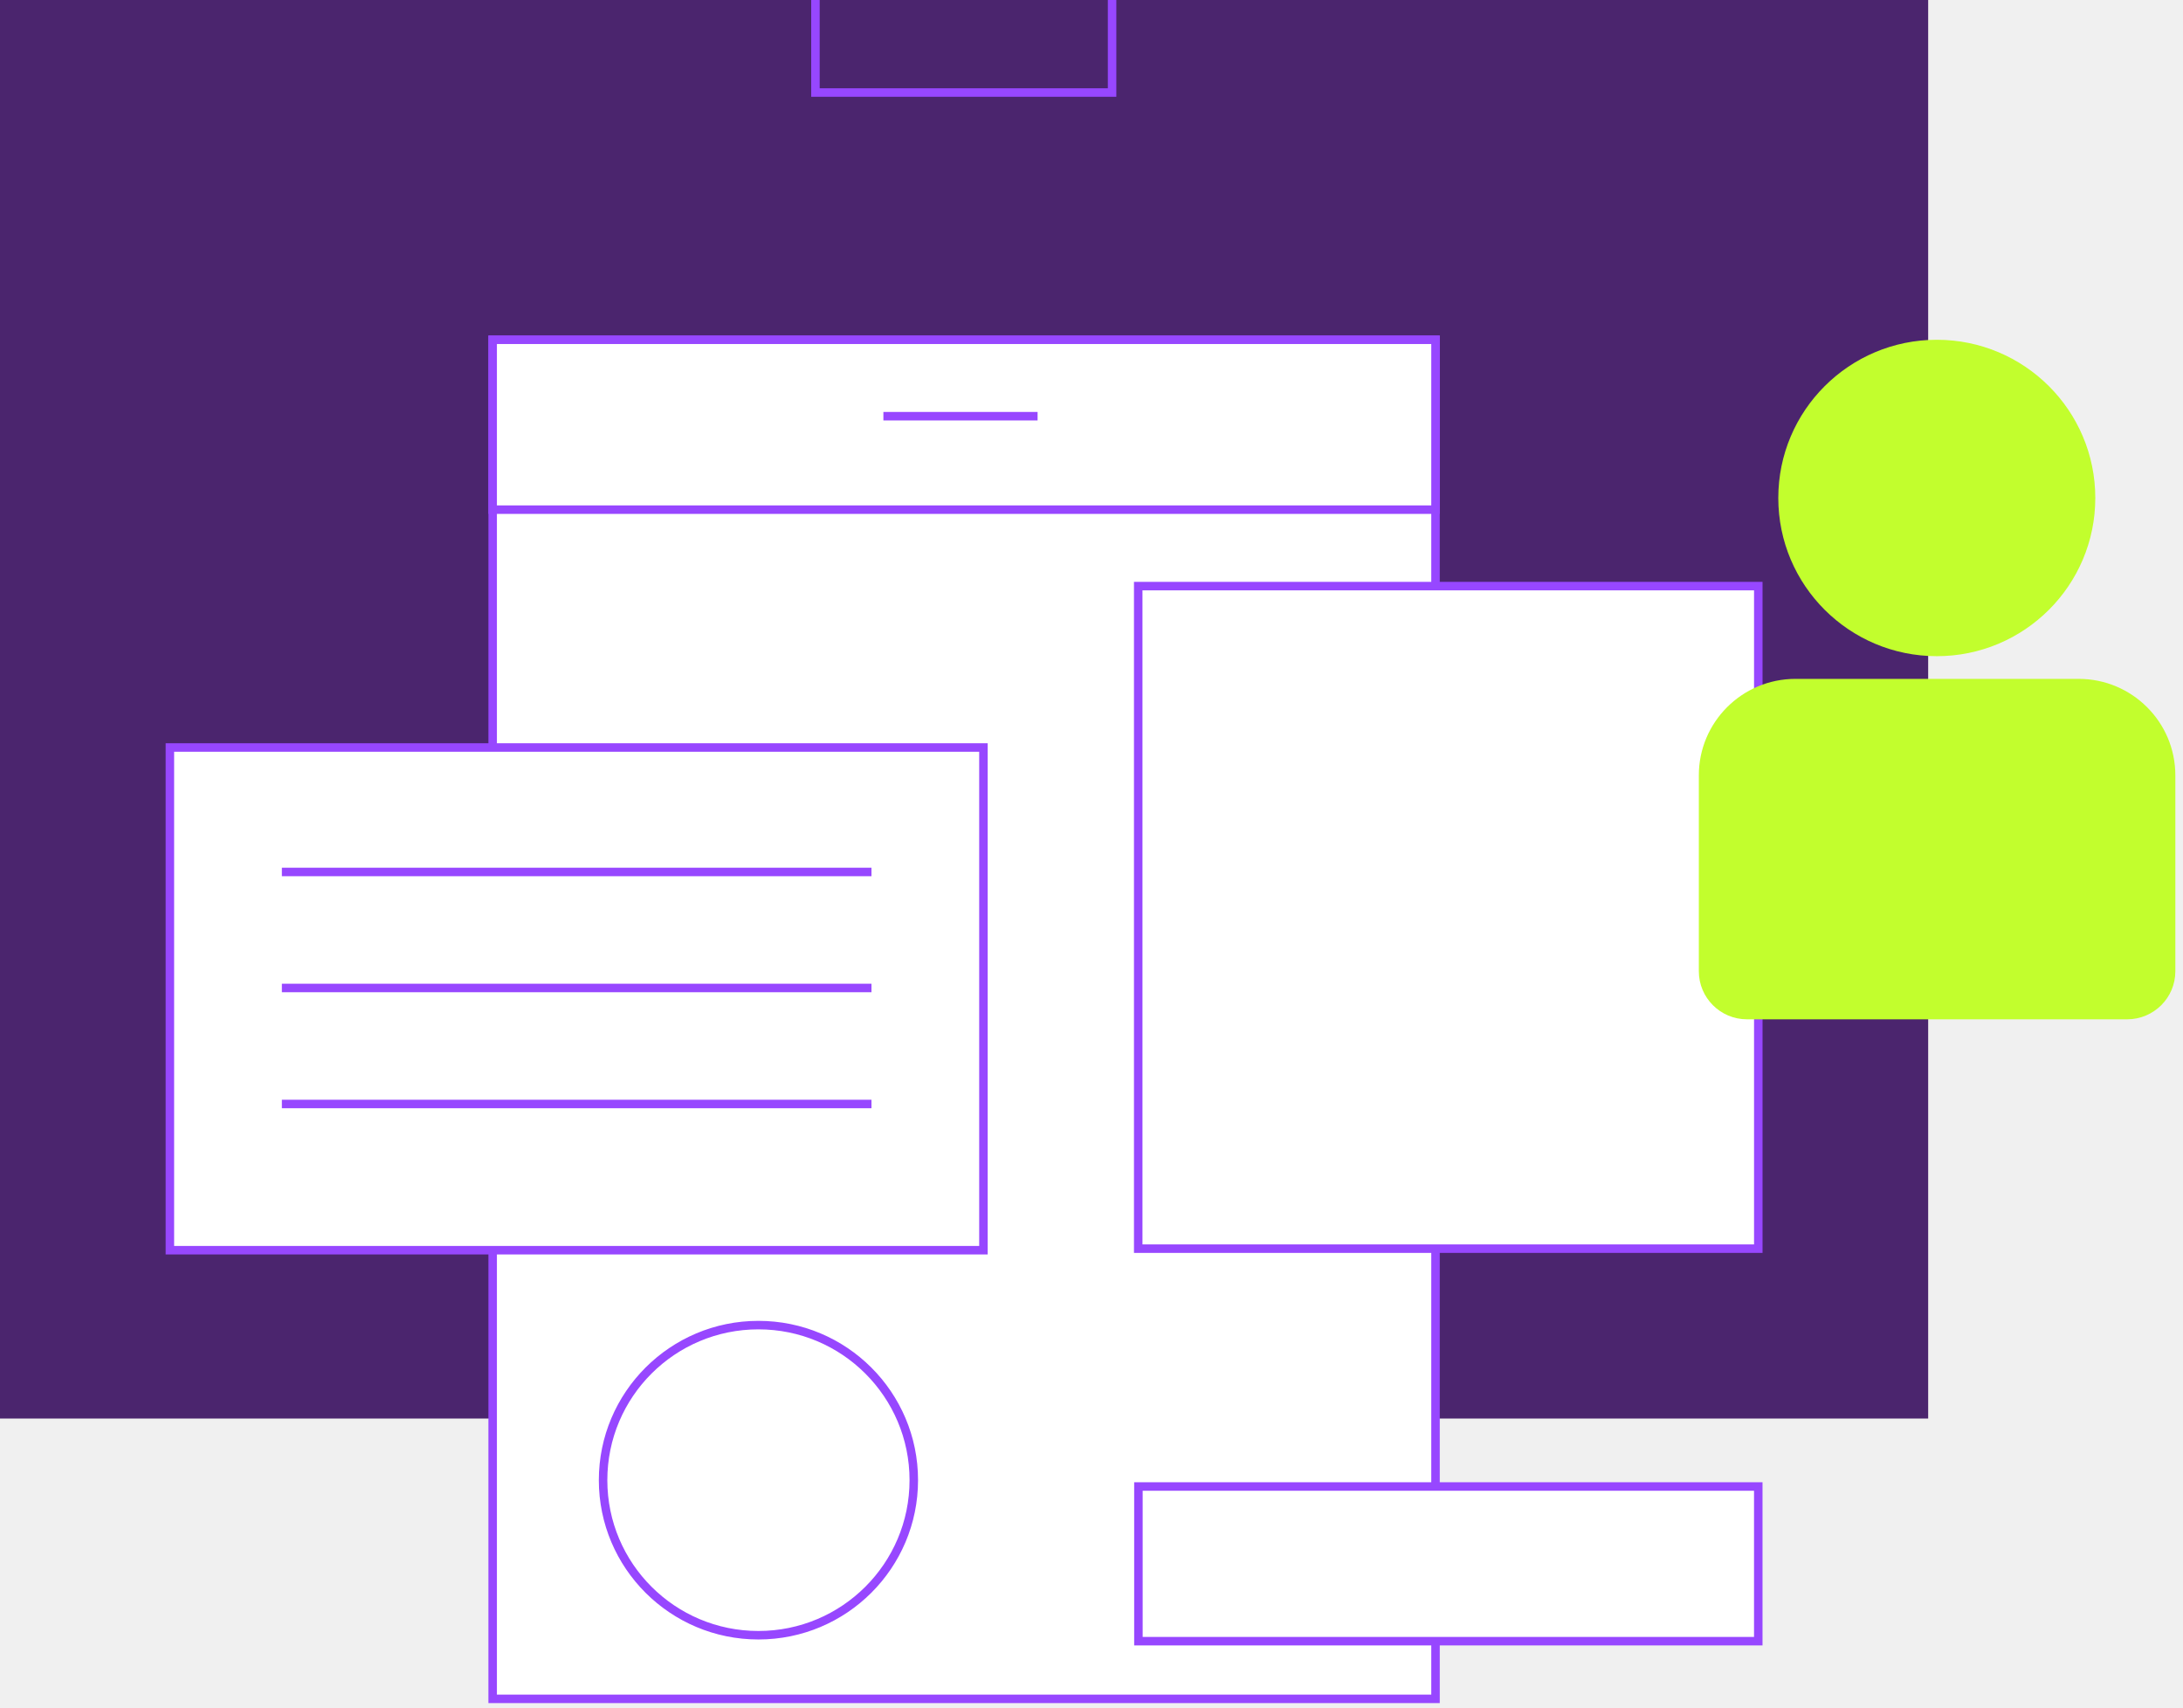
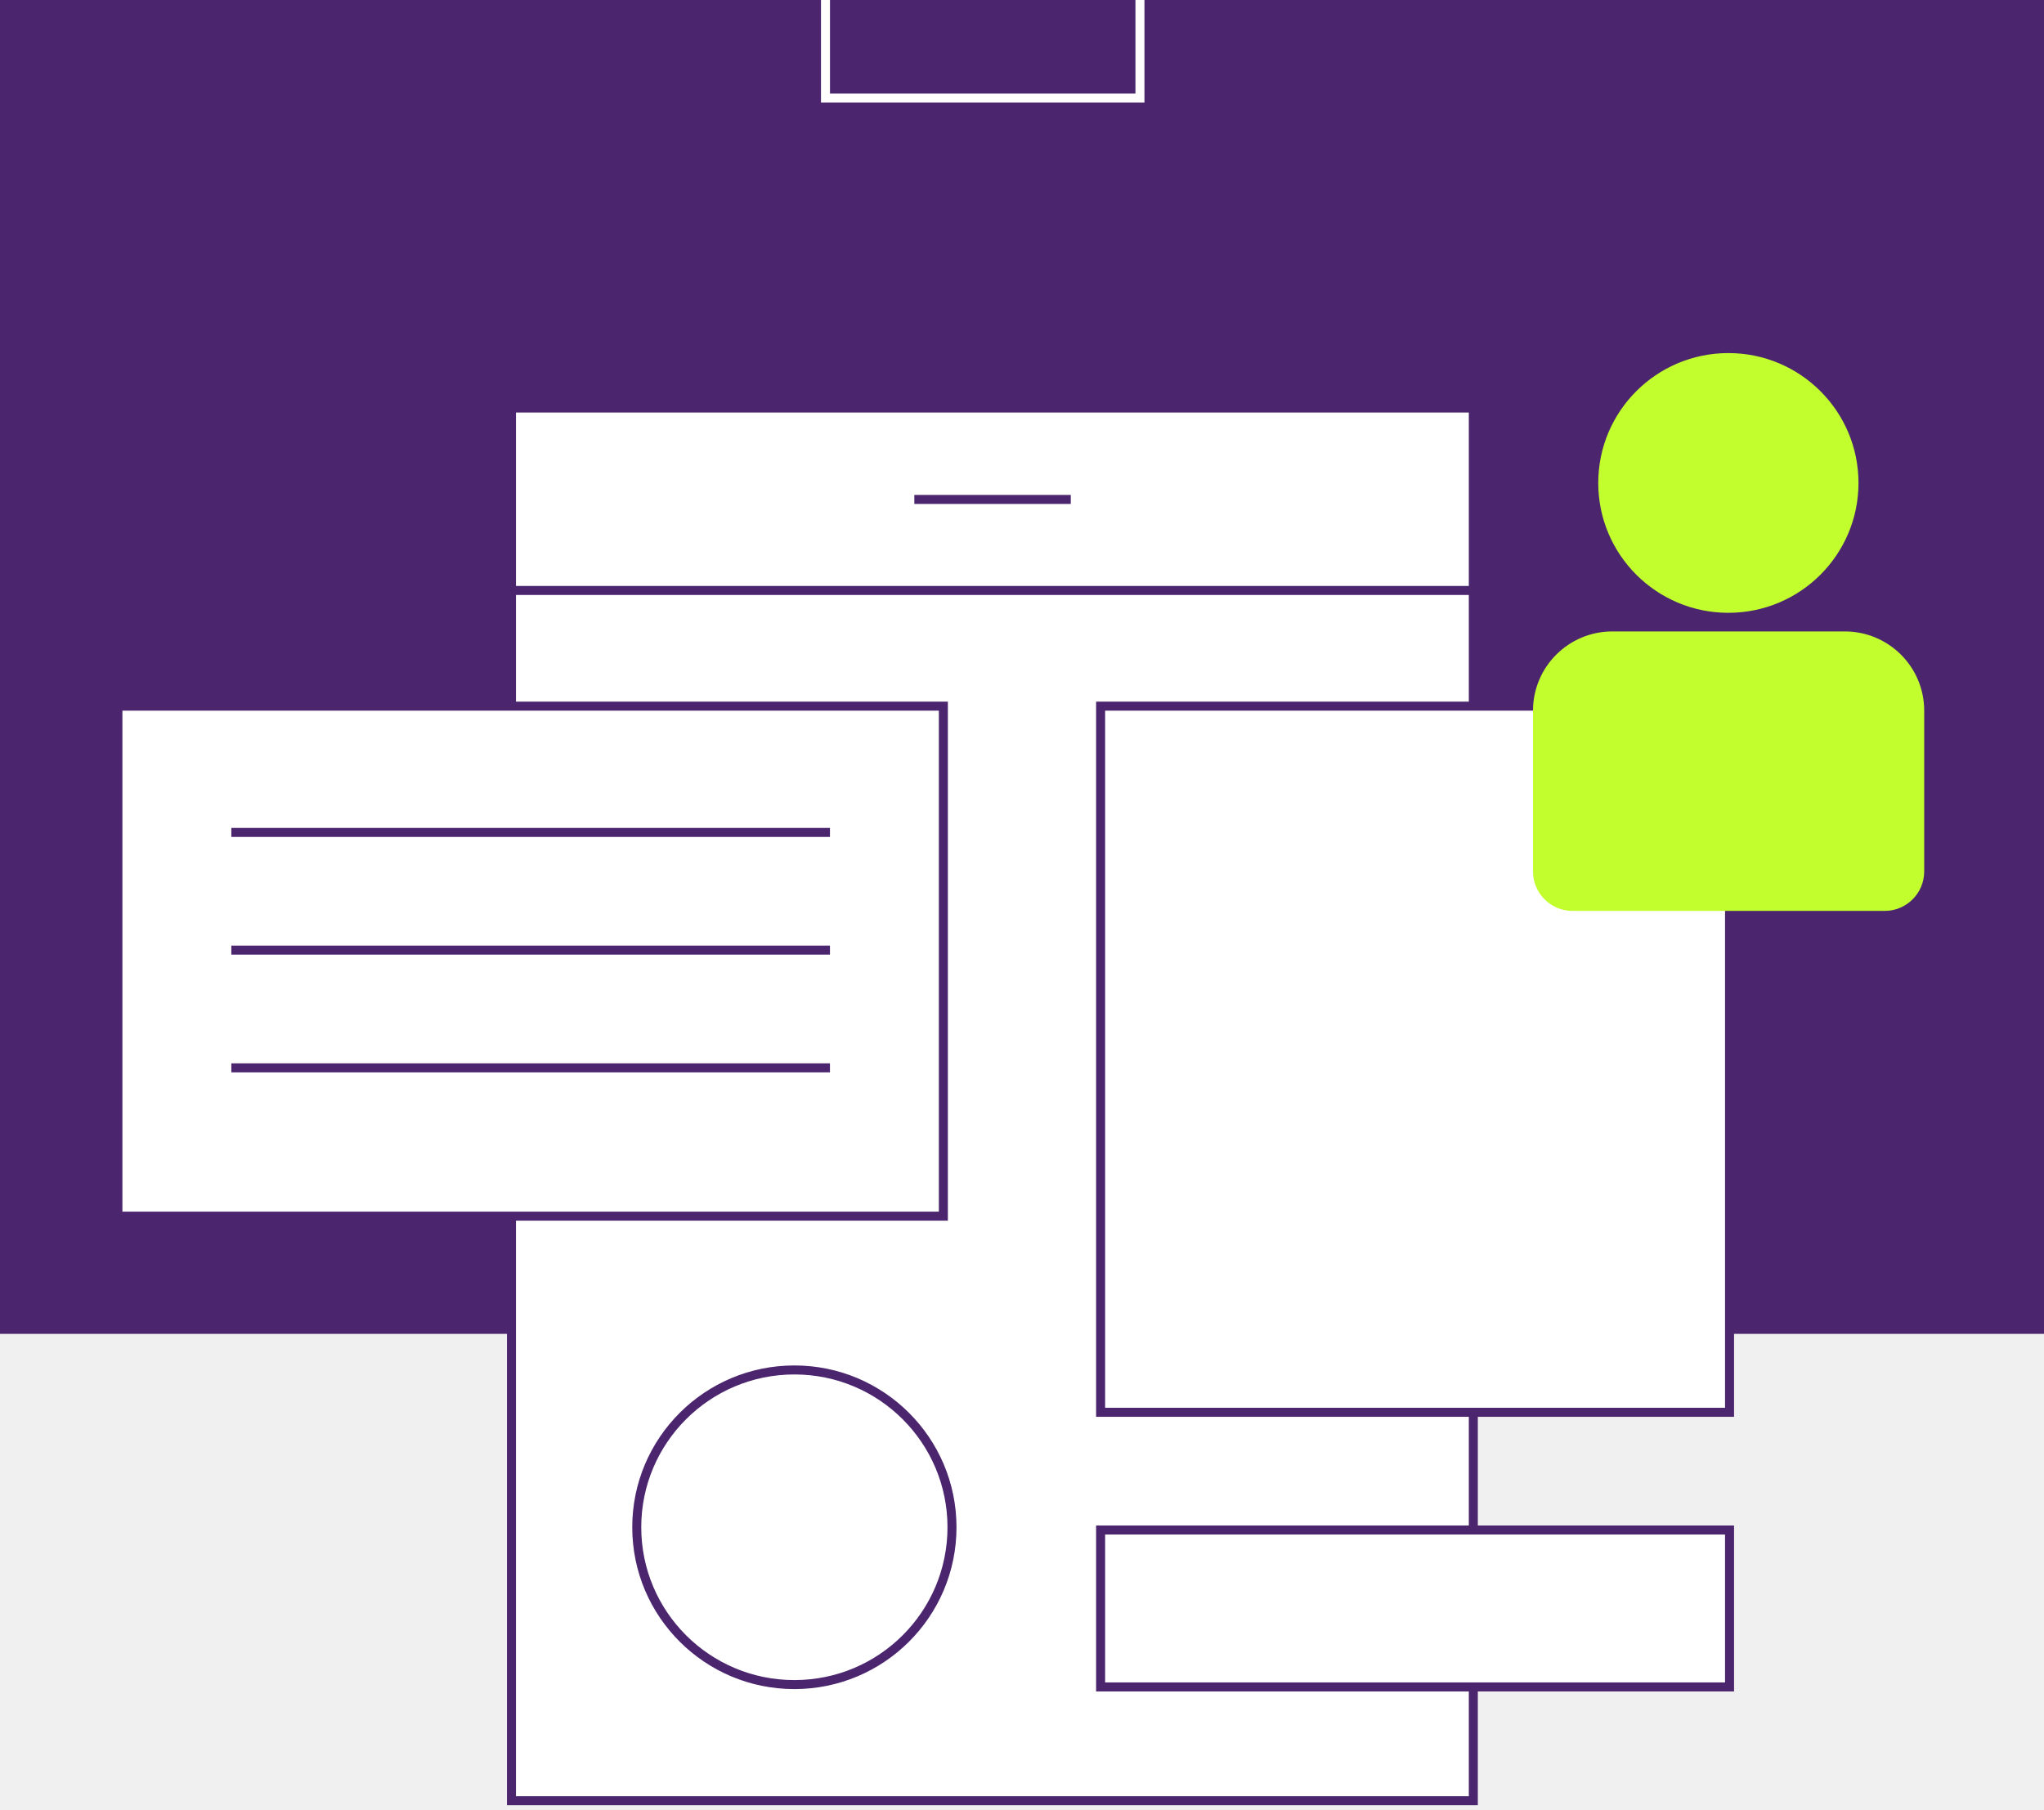
- <svg xmlns="http://www.w3.org/2000/svg" width="257" height="201" viewBox="0 0 257 201" fill="none">
-   <path d="M227 0H0V167H227V0Z" fill="#4B256E" />
-   <path d="M96 0V10.893H130.923V0" stroke="#9747FF" stroke-miterlimit="10" />
-   <path d="M169 40H58V200H169V40Z" fill="white" stroke="#9747FF" stroke-miterlimit="10" />
-   <path d="M169 40H58V60H169V40Z" fill="white" stroke="#9747FF" stroke-miterlimit="10" />
-   <path d="M206.998 175H134.023V193.21H206.998V175Z" fill="white" stroke="#9747FF" stroke-miterlimit="10" />
-   <path d="M207 69H134V147H207V69Z" fill="white" stroke="#9747FF" stroke-miterlimit="10" />
-   <path d="M115.779 88H20V147.182H115.779V88Z" fill="white" stroke="#9747FF" stroke-miterlimit="10" />
-   <path d="M89.289 192.51C99.39 192.51 107.579 184.337 107.579 174.255C107.579 164.173 99.39 156 89.289 156C79.188 156 71 164.173 71 174.255C71 184.337 79.188 192.51 89.289 192.51Z" fill="white" stroke="#9747FF" stroke-miterlimit="10" />
-   <path d="M102.097 102.653H33.684" stroke="#9747FF" stroke-miterlimit="10" stroke-linecap="square" />
-   <path d="M102.097 116.311H33.684" stroke="#9747FF" stroke-miterlimit="10" stroke-linecap="square" />
-   <path d="M102.097 129.969H33.684" stroke="#9747FF" stroke-miterlimit="10" stroke-linecap="square" />
-   <path d="M104 48.997H122.152" stroke="#9747FF" stroke-miterlimit="10" />
-   <path d="M211.338 79.921H244.721C250.98 79.921 256.098 84.989 256.098 91.276V114.342C256.098 117.485 253.539 120 250.429 120H205.669C202.519 120 200 117.446 200 114.342V91.276C200 85.029 205.078 79.921 211.377 79.921H211.338Z" fill="#C2FE2D" />
-   <path d="M228.015 77.25C238.321 77.25 246.675 68.912 246.675 58.625C246.675 48.339 238.321 40 228.015 40C217.71 40 209.355 48.339 209.355 58.625C209.355 68.912 217.71 77.25 228.015 77.25Z" fill="#C2FE2D" />
+ <svg xmlns="http://www.w3.org/2000/svg" width="227" height="201" viewBox="0 0 227 201" fill="none">
+   <path d="M227 0H0V148.147H227V0Z" fill="#4B256E" />
+   <path d="M91.676 0V10.893H126.599V0" stroke="white" stroke-miterlimit="10" />
+   <path d="M163.622 45.318H56.801V200.001H163.622V45.318Z" fill="white" stroke="#4B256E" stroke-miterlimit="10" />
+   <path d="M163.622 45.318H56.801V65.58H163.622V45.318Z" fill="white" stroke="#4B256E" stroke-miterlimit="10" />
+   <path d="M192.077 169.934H122.23V187.363H192.077V169.934Z" fill="white" stroke="#4B256E" stroke-miterlimit="10" />
+   <path d="M192.077 78.43H122.23V156.86H192.077V78.43Z" fill="white" stroke="#4B256E" stroke-miterlimit="10" />
+   <path d="M104.767 78.43H13.094V135.074H104.767V78.43Z" fill="white" stroke="#4B256E" stroke-miterlimit="10" />
+   <path d="M88.22 187.101C97.888 187.101 105.725 179.279 105.725 169.629C105.725 159.979 97.888 152.156 88.22 152.156C78.552 152.156 70.715 159.979 70.715 169.629C70.715 179.279 78.552 187.101 88.22 187.101Z" fill="white" stroke="#4B256E" stroke-miterlimit="10" />
+   <path d="M91.672 92.455H26.191" stroke="#4B256E" stroke-miterlimit="10" stroke-linecap="square" />
+   <path d="M91.672 105.527H26.191" stroke="#4B256E" stroke-miterlimit="10" stroke-linecap="square" />
+   <path d="M91.672 118.6H26.191" stroke="#4B256E" stroke-miterlimit="10" stroke-linecap="square" />
+   <path d="M101.543 55.471H118.917" stroke="#4B256E" stroke-miterlimit="10" />
+   <path d="M179.03 70.131H204.884C209.732 70.131 213.695 74.057 213.695 78.926V96.789C213.695 99.223 211.713 101.171 209.305 101.171H174.64C172.201 101.171 170.25 99.193 170.25 96.789V78.926C170.25 74.087 174.183 70.131 179.061 70.131H179.03Z" fill="#C2FE2D" />
+   <path d="M191.947 68.063C199.928 68.063 206.398 61.605 206.398 53.639C206.398 45.673 199.928 39.215 191.947 39.215C183.966 39.215 177.496 45.673 177.496 53.639C177.496 61.605 183.966 68.063 191.947 68.063Z" fill="#C2FE2D" />
</svg>
